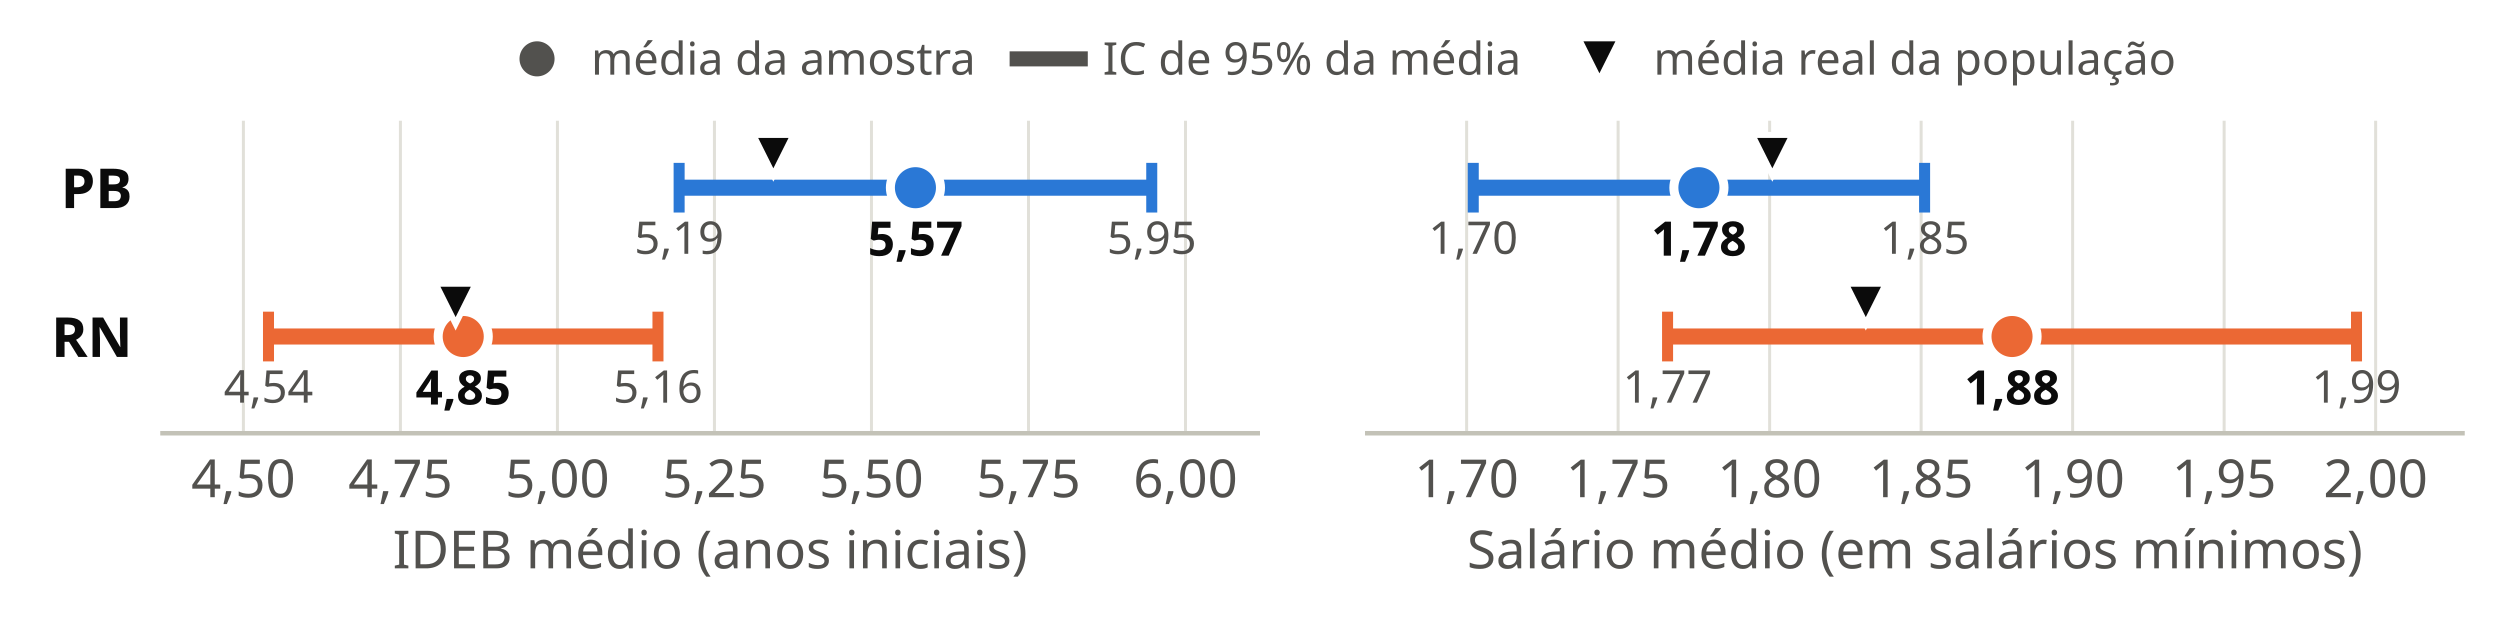
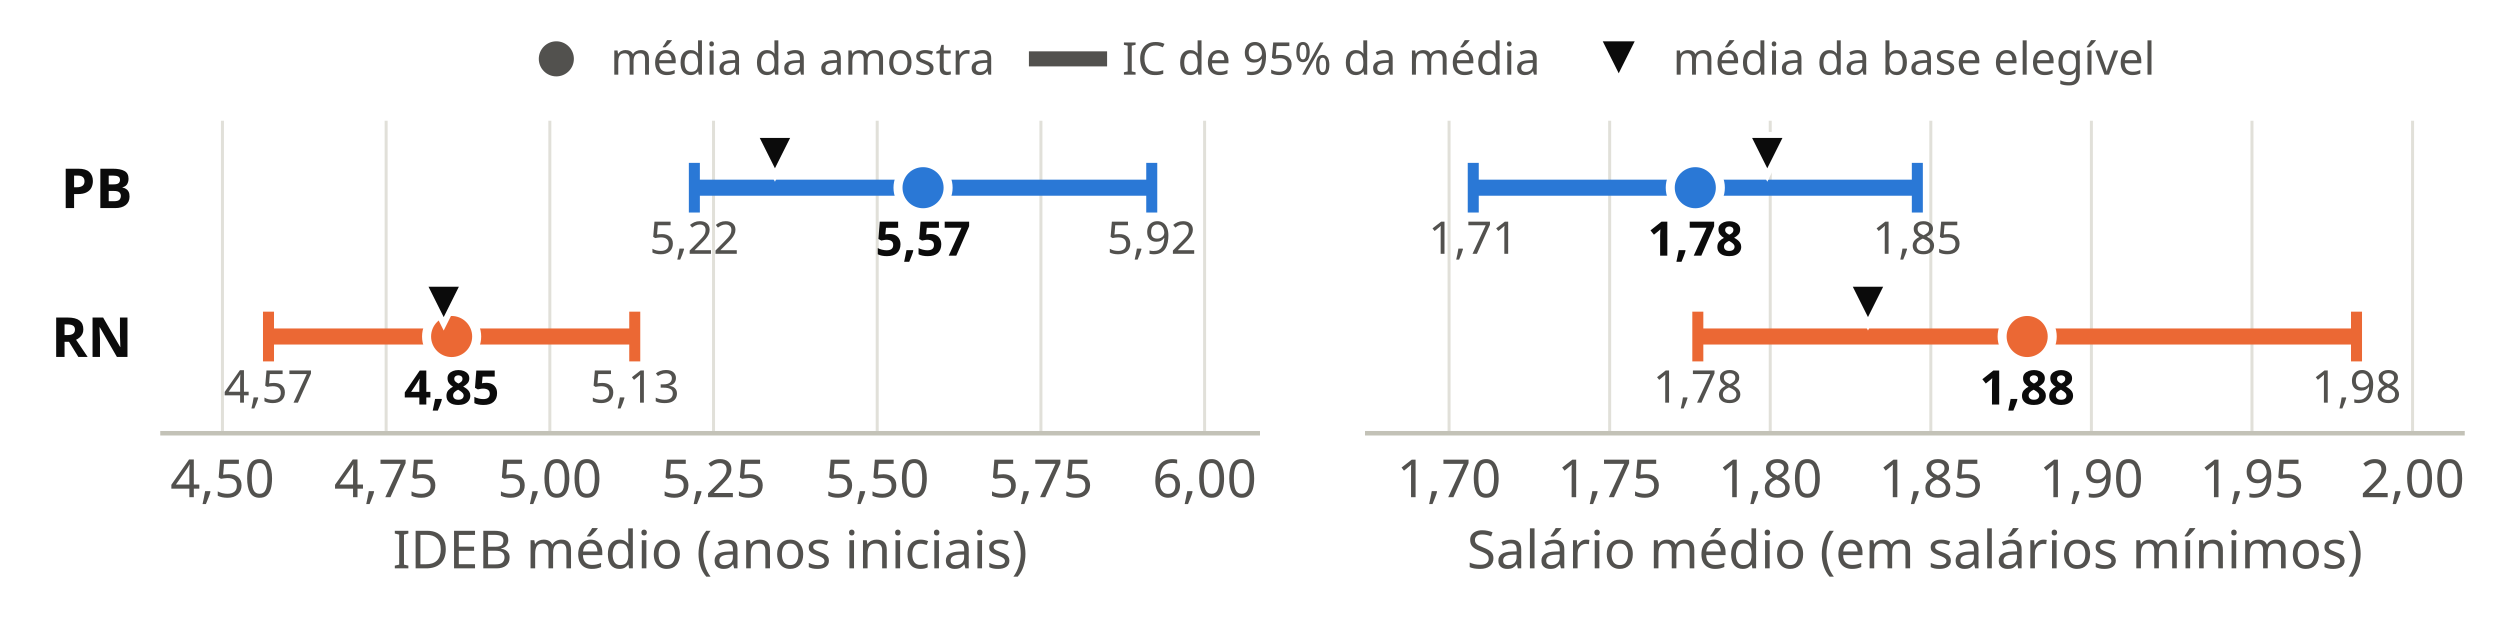
<svg xmlns="http://www.w3.org/2000/svg" xmlns:xlink="http://www.w3.org/1999/xlink" width="498.898pt" height="124.724pt" viewBox="0 0 498.898 124.724" version="1.1">
  <defs>
    <style type="text/css">*{stroke-linejoin: round; stroke-linecap: butt}</style>
  </defs>
  <g id="figure_1">
    <g id="patch_1">
      <path d="M 0 124.724  L 498.898 124.724  L 498.898 0  L 0 0  z " style="fill: #ffffff" />
    </g>
    <g id="axes_1">
      <g id="patch_2">
        <path d="M 32.428 86.457  L 250.993 86.457  L 250.993 24.094  L 32.428 24.094  z " style="fill: #ffffff" />
      </g>
      <g id="matplotlib.axis_1">
        <g id="xtick_1">
          <g id="line2d_1">
-             <path d="M 48.574 86.457  L 48.574 24.094  " clip-path="url(#pea426aa8de)" style="fill: none; stroke: #e1e0d9; stroke-width: 0.6; stroke-linecap: square" />
+             <path d="M 44.392 86.457  L 44.392 24.094  " clip-path="url(#p9109071c9b)" style="fill: none; stroke: #e1e0d9; stroke-width: 0.6; stroke-linecap: square" />
          </g>
          <g id="line2d_2" />
          <g id="text_1">
-             <text style="font-size: 10.5px; font-family: 'Segoe UI'; text-anchor: middle; fill: #52514e" x="48.574" y="99.23" transform="rotate(-0 48.57358 99.22997)">4,50</text>
+             <text style="font-size: 10.5px; font-family: 'Segoe UI'; text-anchor: middle; fill: #52514e" x="44.392" y="99.23" transform="rotate(-0 44.39175 99.22997)">4,50</text>
          </g>
        </g>
        <g id="xtick_2">
          <g id="line2d_3">
-             <path d="M 79.908 86.457  L 79.908 24.094  " clip-path="url(#pea426aa8de)" style="fill: none; stroke: #e1e0d9; stroke-width: 0.6; stroke-linecap: square" />
+             <path d="M 77.058 86.457  L 77.058 24.094  " clip-path="url(#p9109071c9b)" style="fill: none; stroke: #e1e0d9; stroke-width: 0.6; stroke-linecap: square" />
          </g>
          <g id="line2d_4" />
          <g id="text_2">
-             <text style="font-size: 10.5px; font-family: 'Segoe UI'; text-anchor: middle; fill: #52514e" x="79.908" y="99.23" transform="rotate(-0 79.90778 99.22997)">4,75</text>
+             <text style="font-size: 10.5px; font-family: 'Segoe UI'; text-anchor: middle; fill: #52514e" x="77.058" y="99.23" transform="rotate(-0 77.05811 99.22997)">4,75</text>
          </g>
        </g>
        <g id="xtick_3">
          <g id="line2d_5">
-             <path d="M 111.242 86.457  L 111.242 24.094  " clip-path="url(#pea426aa8de)" style="fill: none; stroke: #e1e0d9; stroke-width: 0.6; stroke-linecap: square" />
+             <path d="M 109.724 86.457  L 109.724 24.094  " clip-path="url(#p9109071c9b)" style="fill: none; stroke: #e1e0d9; stroke-width: 0.6; stroke-linecap: square" />
          </g>
          <g id="line2d_6" />
          <g id="text_3">
-             <text style="font-size: 10.5px; font-family: 'Segoe UI'; text-anchor: middle; fill: #52514e" x="111.242" y="99.23" transform="rotate(-0 111.242 99.22997)">5,00</text>
+             <text style="font-size: 10.5px; font-family: 'Segoe UI'; text-anchor: middle; fill: #52514e" x="109.724" y="99.23" transform="rotate(-0 109.7245 99.22997)">5,00</text>
          </g>
        </g>
        <g id="xtick_4">
          <g id="line2d_7">
-             <path d="M 142.576 86.457  L 142.576 24.094  " clip-path="url(#pea426aa8de)" style="fill: none; stroke: #e1e0d9; stroke-width: 0.6; stroke-linecap: square" />
+             <path d="M 142.391 86.457  L 142.391 24.094  " clip-path="url(#p9109071c9b)" style="fill: none; stroke: #e1e0d9; stroke-width: 0.6; stroke-linecap: square" />
          </g>
          <g id="line2d_8" />
          <g id="text_4">
-             <text style="font-size: 10.5px; font-family: 'Segoe UI'; text-anchor: middle; fill: #52514e" x="142.576" y="99.23" transform="rotate(-0 142.5762 99.22997)">5,25</text>
+             <text style="font-size: 10.5px; font-family: 'Segoe UI'; text-anchor: middle; fill: #52514e" x="142.391" y="99.23" transform="rotate(-0 142.3908 99.22997)">5,25</text>
          </g>
        </g>
        <g id="xtick_5">
          <g id="line2d_9">
-             <path d="M 173.91 86.457  L 173.91 24.094  " clip-path="url(#pea426aa8de)" style="fill: none; stroke: #e1e0d9; stroke-width: 0.6; stroke-linecap: square" />
+             <path d="M 175.057 86.457  L 175.057 24.094  " clip-path="url(#p9109071c9b)" style="fill: none; stroke: #e1e0d9; stroke-width: 0.6; stroke-linecap: square" />
          </g>
          <g id="line2d_10" />
          <g id="text_5">
-             <text style="font-size: 10.5px; font-family: 'Segoe UI'; text-anchor: middle; fill: #52514e" x="173.91" y="99.23" transform="rotate(-0 173.9104 99.22997)">5,50</text>
+             <text style="font-size: 10.5px; font-family: 'Segoe UI'; text-anchor: middle; fill: #52514e" x="175.057" y="99.23" transform="rotate(-0 175.0572 99.22997)">5,50</text>
          </g>
        </g>
        <g id="xtick_6">
          <g id="line2d_11">
-             <path d="M 205.245 86.457  L 205.245 24.094  " clip-path="url(#pea426aa8de)" style="fill: none; stroke: #e1e0d9; stroke-width: 0.6; stroke-linecap: square" />
+             <path d="M 207.724 86.457  L 207.724 24.094  " clip-path="url(#p9109071c9b)" style="fill: none; stroke: #e1e0d9; stroke-width: 0.6; stroke-linecap: square" />
          </g>
          <g id="line2d_12" />
          <g id="text_6">
-             <text style="font-size: 10.5px; font-family: 'Segoe UI'; text-anchor: middle; fill: #52514e" x="205.245" y="99.23" transform="rotate(-0 205.2446 99.22997)">5,75</text>
+             <text style="font-size: 10.5px; font-family: 'Segoe UI'; text-anchor: middle; fill: #52514e" x="207.724" y="99.23" transform="rotate(-0 207.7235 99.22997)">5,75</text>
          </g>
        </g>
        <g id="xtick_7">
          <g id="line2d_13">
-             <path d="M 236.579 86.457  L 236.579 24.094  " clip-path="url(#pea426aa8de)" style="fill: none; stroke: #e1e0d9; stroke-width: 0.6; stroke-linecap: square" />
+             <path d="M 240.39 86.457  L 240.39 24.094  " clip-path="url(#p9109071c9b)" style="fill: none; stroke: #e1e0d9; stroke-width: 0.6; stroke-linecap: square" />
          </g>
          <g id="line2d_14" />
          <g id="text_7">
-             <text style="font-size: 10.5px; font-family: 'Segoe UI'; text-anchor: middle; fill: #52514e" x="236.579" y="99.23" transform="rotate(-0 236.5788 99.22997)">6,00</text>
+             <text style="font-size: 10.5px; font-family: 'Segoe UI'; text-anchor: middle; fill: #52514e" x="240.39" y="99.23" transform="rotate(-0 240.3899 99.22997)">6,00</text>
          </g>
        </g>
        <g id="text_8">
          <text style="font-size: 10.5px; font-family: 'Segoe UI'; text-anchor: middle; fill: #52514e" x="141.711" y="113.418" transform="rotate(-0 141.7107 113.4183)">IDEB médio (anos iniciais)</text>
        </g>
      </g>
      <g id="matplotlib.axis_2">
        <g id="ytick_1">
          <g id="line2d_15" />
          <g id="text_9">
            <text style="font-weight: 700; font-size: 11px; font-family: 'Segoe UI'; text-anchor: end; fill: #0b0b0b" x="26.428" y="41.53" transform="rotate(-0 26.42835 41.52954)">PB</text>
          </g>
        </g>
        <g id="ytick_2">
          <g id="line2d_16" />
          <g id="text_10">
            <text style="font-weight: 700; font-size: 11px; font-family: 'Segoe UI'; text-anchor: end; fill: #0b0b0b" x="26.428" y="71.226" transform="rotate(-0 26.42835 71.22582)">RN</text>
          </g>
        </g>
      </g>
      <g id="patch_3">
        <path d="M 32.428 86.457  L 250.993 86.457  " style="fill: none; stroke: #c3c2b7; stroke-width: 0.9; stroke-linejoin: miter; stroke-linecap: square" />
      </g>
      <g id="line2d_17">
-         <path d="M 135.526 37.458  L 229.842 37.458  " clip-path="url(#pea426aa8de)" style="fill: none; stroke: #2a78d6; stroke-width: 3.2" />
+         <path d="M 138.566 37.458  L 229.842 37.458  " clip-path="url(#p9109071c9b)" style="fill: none; stroke: #2a78d6; stroke-width: 3.2" />
      </g>
      <g id="line2d_18">
-         <path d="M 135.526 41.318  L 135.526 33.597  " clip-path="url(#pea426aa8de)" style="fill: none; stroke: #2a78d6; stroke-width: 2.2; stroke-linecap: square" />
+         <path d="M 138.566 41.318  L 138.566 33.597  " clip-path="url(#p9109071c9b)" style="fill: none; stroke: #2a78d6; stroke-width: 2.2; stroke-linecap: square" />
      </g>
      <g id="text_11">
-         <text style="font-size: 9px; font-family: 'Segoe UI'; text-anchor: middle; fill: #52514e" x="135.526" y="50.654" transform="rotate(-0 135.5263 50.65381)">5,19</text>
+         <text style="font-size: 9px; font-family: 'Segoe UI'; text-anchor: middle; fill: #52514e" x="138.566" y="50.654" transform="rotate(-0 138.5659 50.65381)">5,22</text>
      </g>
      <g id="line2d_19">
-         <path d="M 229.842 41.318  L 229.842 33.597  " clip-path="url(#pea426aa8de)" style="fill: none; stroke: #2a78d6; stroke-width: 2.2; stroke-linecap: square" />
+         <path d="M 229.842 41.318  L 229.842 33.597  " clip-path="url(#p9109071c9b)" style="fill: none; stroke: #2a78d6; stroke-width: 2.2; stroke-linecap: square" />
      </g>
      <g id="text_12">
-         <text style="font-size: 9px; font-family: 'Segoe UI'; text-anchor: middle; fill: #52514e" x="229.842" y="50.654" transform="rotate(-0 229.8416 50.65381)">5,95</text>
+         <text style="font-size: 9px; font-family: 'Segoe UI'; text-anchor: middle; fill: #52514e" x="229.842" y="50.654" transform="rotate(-0 229.8416 50.65381)">5,92</text>
      </g>
      <g id="text_13">
-         <text style="font-weight: 700; font-size: 9.5px; font-family: 'Segoe UI'; text-anchor: middle; fill: #0b0b0b" x="182.684" y="51.024" transform="rotate(-0 182.684 51.02397)">5,57</text>
+         <text style="font-weight: 700; font-size: 9.5px; font-family: 'Segoe UI'; text-anchor: middle; fill: #0b0b0b" x="184.204" y="51.024" transform="rotate(-0 184.2038 51.02397)">5,57</text>
      </g>
      <g id="line2d_20">
-         <path d="M 53.58 67.154  L 131.303 67.154  " clip-path="url(#pea426aa8de)" style="fill: none; stroke: #eb6834; stroke-width: 3.2" />
+         <path d="M 53.58 67.154  L 126.67 67.154  " clip-path="url(#p9109071c9b)" style="fill: none; stroke: #eb6834; stroke-width: 3.2" />
      </g>
      <g id="line2d_21">
-         <path d="M 53.58 71.015  L 53.58 63.294  " clip-path="url(#pea426aa8de)" style="fill: none; stroke: #eb6834; stroke-width: 2.2; stroke-linecap: square" />
+         <path d="M 53.58 71.015  L 53.58 63.294  " clip-path="url(#p9109071c9b)" style="fill: none; stroke: #eb6834; stroke-width: 2.2; stroke-linecap: square" />
      </g>
      <g id="text_14">
-         <text style="font-size: 9px; font-family: 'Segoe UI'; text-anchor: middle; fill: #52514e" x="53.58" y="80.35" transform="rotate(-0 53.57977 80.3501)">4,54</text>
+         <text style="font-size: 9px; font-family: 'Segoe UI'; text-anchor: middle; fill: #52514e" x="53.58" y="80.35" transform="rotate(-0 53.57977 80.3501)">4,57</text>
      </g>
      <g id="line2d_22">
-         <path d="M 131.303 71.015  L 131.303 63.294  " clip-path="url(#pea426aa8de)" style="fill: none; stroke: #eb6834; stroke-width: 2.2; stroke-linecap: square" />
+         <path d="M 126.67 71.015  L 126.67 63.294  " clip-path="url(#p9109071c9b)" style="fill: none; stroke: #eb6834; stroke-width: 2.2; stroke-linecap: square" />
      </g>
      <g id="text_15">
-         <text style="font-size: 9px; font-family: 'Segoe UI'; text-anchor: middle; fill: #52514e" x="131.303" y="80.35" transform="rotate(-0 131.3032 80.3501)">5,16</text>
+         <text style="font-size: 9px; font-family: 'Segoe UI'; text-anchor: middle; fill: #52514e" x="126.67" y="80.35" transform="rotate(-0 126.6695 80.3501)">5,13</text>
      </g>
      <g id="text_16">
-         <text style="font-weight: 700; font-size: 9.5px; font-family: 'Segoe UI'; text-anchor: middle; fill: #0b0b0b" x="92.441" y="80.72" transform="rotate(-0 92.44146 80.72026)">4,85</text>
+         <text style="font-weight: 700; font-size: 9.5px; font-family: 'Segoe UI'; text-anchor: middle; fill: #0b0b0b" x="90.125" y="80.72" transform="rotate(-0 90.12465 80.72026)">4,85</text>
      </g>
      <g id="line2d_23">
-         <path d="M 182.684 37.458  " clip-path="url(#pea426aa8de)" style="fill: none; stroke: #2a78d6; stroke-width: 1.5; stroke-linecap: square" />
-         <defs>
-           <path id="m5b2333ae65" d="M 0 5  C 1.326 5 2.598 4.473 3.536 3.536  C 4.473 2.598 5 1.326 5 0  C 5 -1.326 4.473 -2.598 3.536 -3.536  C 2.598 -4.473 1.326 -5 0 -5  C -1.326 -5 -2.598 -4.473 -3.536 -3.536  C -4.473 -2.598 -5 -1.326 -5 0  C -5 1.326 -4.473 2.598 -3.536 3.536  C -2.598 4.473 -1.326 5 0 5  z " style="stroke: #ffffff; stroke-width: 1.8" />
-         </defs>
-         <g clip-path="url(#pea426aa8de)">
-           <use xlink:href="#m5b2333ae65" x="182.684" y="37.458" style="fill: #2a78d6; stroke: #ffffff; stroke-width: 1.8" />
+         <path d="M 184.204 37.458  " clip-path="url(#p9109071c9b)" style="fill: none; stroke: #2a78d6; stroke-width: 1.5; stroke-linecap: square" />
+         <defs>
+           <path id="m7a8957e25f" d="M 0 5  C 1.326 5 2.598 4.473 3.536 3.536  C 4.473 2.598 5 1.326 5 0  C 5 -1.326 4.473 -2.598 3.536 -3.536  C 2.598 -4.473 1.326 -5 0 -5  C -1.326 -5 -2.598 -4.473 -3.536 -3.536  C -4.473 -2.598 -5 -1.326 -5 0  C -5 1.326 -4.473 2.598 -3.536 3.536  C -2.598 4.473 -1.326 5 0 5  z " style="stroke: #ffffff; stroke-width: 1.8" />
+         </defs>
+         <g clip-path="url(#p9109071c9b)">
+           <use xlink:href="#m7a8957e25f" x="184.204" y="37.458" style="fill: #2a78d6; stroke: #ffffff; stroke-width: 1.8" />
        </g>
      </g>
      <g id="line2d_24">
-         <path d="M 92.441 67.154  " clip-path="url(#pea426aa8de)" style="fill: none; stroke: #eb6834; stroke-width: 1.5; stroke-linecap: square" />
-         <defs>
-           <path id="m6646d64db6" d="M 0 5  C 1.326 5 2.598 4.473 3.536 3.536  C 4.473 2.598 5 1.326 5 0  C 5 -1.326 4.473 -2.598 3.536 -3.536  C 2.598 -4.473 1.326 -5 0 -5  C -1.326 -5 -2.598 -4.473 -3.536 -3.536  C -4.473 -2.598 -5 -1.326 -5 0  C -5 1.326 -4.473 2.598 -3.536 3.536  C -2.598 4.473 -1.326 5 0 5  z " style="stroke: #ffffff; stroke-width: 1.8" />
-         </defs>
-         <g clip-path="url(#pea426aa8de)">
-           <use xlink:href="#m6646d64db6" x="92.441" y="67.154" style="fill: #eb6834; stroke: #ffffff; stroke-width: 1.8" />
+         <path d="M 90.125 67.154  " clip-path="url(#p9109071c9b)" style="fill: none; stroke: #eb6834; stroke-width: 1.5; stroke-linecap: square" />
+         <defs>
+           <path id="m4882c3174d" d="M 0 5  C 1.326 5 2.598 4.473 3.536 3.536  C 4.473 2.598 5 1.326 5 0  C 5 -1.326 4.473 -2.598 3.536 -3.536  C 2.598 -4.473 1.326 -5 0 -5  C -1.326 -5 -2.598 -4.473 -3.536 -3.536  C -4.473 -2.598 -5 -1.326 -5 0  C -5 1.326 -4.473 2.598 -3.536 3.536  C -2.598 4.473 -1.326 5 0 5  z " style="stroke: #ffffff; stroke-width: 1.8" />
+         </defs>
+         <g clip-path="url(#p9109071c9b)">
+           <use xlink:href="#m4882c3174d" x="90.125" y="67.154" style="fill: #eb6834; stroke: #ffffff; stroke-width: 1.8" />
        </g>
      </g>
      <g id="line2d_25">
-         <path d="M 154.33 30.925  " clip-path="url(#pea426aa8de)" style="fill: none; stroke: #0b0b0b; stroke-width: 1.5; stroke-linecap: square" />
-         <defs>
-           <path id="m02ccfa4e0c" d="M -0 4  L 4 -4  L -4 -4  z " style="stroke: #ffffff; stroke-width: 1.2; stroke-linejoin: miter" />
-         </defs>
-         <g clip-path="url(#pea426aa8de)">
-           <use xlink:href="#m02ccfa4e0c" x="154.33" y="30.925" style="fill: #0b0b0b; stroke: #ffffff; stroke-width: 1.2; stroke-linejoin: miter" />
+         <path d="M 154.644 30.925  " clip-path="url(#p9109071c9b)" style="fill: none; stroke: #0b0b0b; stroke-width: 1.5; stroke-linecap: square" />
+         <defs>
+           <path id="m7d85f96d64" d="M -0 4  L 4 -4  L -4 -4  z " style="stroke: #ffffff; stroke-width: 1.2; stroke-linejoin: miter" />
+         </defs>
+         <g clip-path="url(#p9109071c9b)">
+           <use xlink:href="#m7d85f96d64" x="154.644" y="30.925" style="fill: #0b0b0b; stroke: #ffffff; stroke-width: 1.2; stroke-linejoin: miter" />
        </g>
      </g>
      <g id="line2d_26">
-         <path d="M 90.923 60.621  " clip-path="url(#pea426aa8de)" style="fill: none; stroke: #0b0b0b; stroke-width: 1.5; stroke-linecap: square" />
-         <g clip-path="url(#pea426aa8de)">
-           <use xlink:href="#m02ccfa4e0c" x="90.923" y="60.621" style="fill: #0b0b0b; stroke: #ffffff; stroke-width: 1.2; stroke-linejoin: miter" />
+         <path d="M 88.542 60.621  " clip-path="url(#p9109071c9b)" style="fill: none; stroke: #0b0b0b; stroke-width: 1.5; stroke-linecap: square" />
+         <g clip-path="url(#p9109071c9b)">
+           <use xlink:href="#m7d85f96d64" x="88.542" y="60.621" style="fill: #0b0b0b; stroke: #ffffff; stroke-width: 1.2; stroke-linejoin: miter" />
        </g>
      </g>
    </g>
    <g id="axes_2">
      <g id="patch_4">
        <path d="M 272.849 86.457  L 491.414 86.457  L 491.414 24.094  L 272.849 24.094  z " style="fill: #ffffff" />
      </g>
      <g id="matplotlib.axis_3">
        <g id="xtick_8">
          <g id="line2d_27">
-             <path d="M 292.677 86.457  L 292.677 24.094  " clip-path="url(#p8f93ddcd95)" style="fill: none; stroke: #e1e0d9; stroke-width: 0.6; stroke-linecap: square" />
+             <path d="M 289.175 86.457  L 289.175 24.094  " clip-path="url(#pa629593ef5)" style="fill: none; stroke: #e1e0d9; stroke-width: 0.6; stroke-linecap: square" />
          </g>
          <g id="line2d_28" />
          <g id="text_17">
-             <text style="font-size: 10.5px; font-family: 'Segoe UI'; text-anchor: middle; fill: #52514e" x="292.677" y="99.23" transform="rotate(-0 292.6769 99.22997)">1,70</text>
+             <text style="font-size: 10.5px; font-family: 'Segoe UI'; text-anchor: middle; fill: #52514e" x="289.175" y="99.23" transform="rotate(-0 289.1754 99.22997)">1,70</text>
          </g>
        </g>
        <g id="xtick_9">
          <g id="line2d_29">
-             <path d="M 322.911 86.457  L 322.911 24.094  " clip-path="url(#p8f93ddcd95)" style="fill: none; stroke: #e1e0d9; stroke-width: 0.6; stroke-linecap: square" />
+             <path d="M 321.221 86.457  L 321.221 24.094  " clip-path="url(#pa629593ef5)" style="fill: none; stroke: #e1e0d9; stroke-width: 0.6; stroke-linecap: square" />
          </g>
          <g id="line2d_30" />
          <g id="text_18">
-             <text style="font-size: 10.5px; font-family: 'Segoe UI'; text-anchor: middle; fill: #52514e" x="322.911" y="99.23" transform="rotate(-0 322.9111 99.22997)">1,75</text>
+             <text style="font-size: 10.5px; font-family: 'Segoe UI'; text-anchor: middle; fill: #52514e" x="321.221" y="99.23" transform="rotate(-0 321.221 99.22997)">1,75</text>
          </g>
        </g>
        <g id="xtick_10">
          <g id="line2d_31">
-             <path d="M 353.145 86.457  L 353.145 24.094  " clip-path="url(#p8f93ddcd95)" style="fill: none; stroke: #e1e0d9; stroke-width: 0.6; stroke-linecap: square" />
+             <path d="M 353.267 86.457  L 353.267 24.094  " clip-path="url(#pa629593ef5)" style="fill: none; stroke: #e1e0d9; stroke-width: 0.6; stroke-linecap: square" />
          </g>
          <g id="line2d_32" />
          <g id="text_19">
-             <text style="font-size: 10.5px; font-family: 'Segoe UI'; text-anchor: middle; fill: #52514e" x="353.145" y="99.23" transform="rotate(-0 353.1454 99.22997)">1,80</text>
+             <text style="font-size: 10.5px; font-family: 'Segoe UI'; text-anchor: middle; fill: #52514e" x="353.267" y="99.23" transform="rotate(-0 353.2666 99.22997)">1,80</text>
          </g>
        </g>
        <g id="xtick_11">
          <g id="line2d_33">
-             <path d="M 383.38 86.457  L 383.38 24.094  " clip-path="url(#p8f93ddcd95)" style="fill: none; stroke: #e1e0d9; stroke-width: 0.6; stroke-linecap: square" />
+             <path d="M 385.312 86.457  L 385.312 24.094  " clip-path="url(#pa629593ef5)" style="fill: none; stroke: #e1e0d9; stroke-width: 0.6; stroke-linecap: square" />
          </g>
          <g id="line2d_34" />
          <g id="text_20">
-             <text style="font-size: 10.5px; font-family: 'Segoe UI'; text-anchor: middle; fill: #52514e" x="383.38" y="99.23" transform="rotate(-0 383.3796 99.22997)">1,85</text>
+             <text style="font-size: 10.5px; font-family: 'Segoe UI'; text-anchor: middle; fill: #52514e" x="385.312" y="99.23" transform="rotate(-0 385.3122 99.22997)">1,85</text>
          </g>
        </g>
        <g id="xtick_12">
          <g id="line2d_35">
-             <path d="M 413.614 86.457  L 413.614 24.094  " clip-path="url(#p8f93ddcd95)" style="fill: none; stroke: #e1e0d9; stroke-width: 0.6; stroke-linecap: square" />
+             <path d="M 417.358 86.457  L 417.358 24.094  " clip-path="url(#pa629593ef5)" style="fill: none; stroke: #e1e0d9; stroke-width: 0.6; stroke-linecap: square" />
          </g>
          <g id="line2d_36" />
          <g id="text_21">
-             <text style="font-size: 10.5px; font-family: 'Segoe UI'; text-anchor: middle; fill: #52514e" x="413.614" y="99.23" transform="rotate(-0 413.6138 99.22997)">1,90</text>
+             <text style="font-size: 10.5px; font-family: 'Segoe UI'; text-anchor: middle; fill: #52514e" x="417.358" y="99.23" transform="rotate(-0 417.3578 99.22997)">1,90</text>
          </g>
        </g>
        <g id="xtick_13">
          <g id="line2d_37">
-             <path d="M 443.848 86.457  L 443.848 24.094  " clip-path="url(#p8f93ddcd95)" style="fill: none; stroke: #e1e0d9; stroke-width: 0.6; stroke-linecap: square" />
+             <path d="M 449.403 86.457  L 449.403 24.094  " clip-path="url(#pa629593ef5)" style="fill: none; stroke: #e1e0d9; stroke-width: 0.6; stroke-linecap: square" />
          </g>
          <g id="line2d_38" />
          <g id="text_22">
-             <text style="font-size: 10.5px; font-family: 'Segoe UI'; text-anchor: middle; fill: #52514e" x="443.848" y="99.23" transform="rotate(-0 443.8481 99.22997)">1,95</text>
+             <text style="font-size: 10.5px; font-family: 'Segoe UI'; text-anchor: middle; fill: #52514e" x="449.403" y="99.23" transform="rotate(-0 449.4035 99.22997)">1,95</text>
          </g>
        </g>
        <g id="xtick_14">
          <g id="line2d_39">
-             <path d="M 474.082 86.457  L 474.082 24.094  " clip-path="url(#p8f93ddcd95)" style="fill: none; stroke: #e1e0d9; stroke-width: 0.6; stroke-linecap: square" />
+             <path d="M 481.449 86.457  L 481.449 24.094  " clip-path="url(#pa629593ef5)" style="fill: none; stroke: #e1e0d9; stroke-width: 0.6; stroke-linecap: square" />
          </g>
          <g id="line2d_40" />
          <g id="text_23">
-             <text style="font-size: 10.5px; font-family: 'Segoe UI'; text-anchor: middle; fill: #52514e" x="474.082" y="99.23" transform="rotate(-0 474.0823 99.22997)">2,00</text>
+             <text style="font-size: 10.5px; font-family: 'Segoe UI'; text-anchor: middle; fill: #52514e" x="481.449" y="99.23" transform="rotate(-0 481.4491 99.22997)">2,00</text>
          </g>
        </g>
        <g id="text_24">
          <text style="font-size: 10.5px; font-family: 'Segoe UI'; text-anchor: middle; fill: #52514e" x="382.132" y="113.418" transform="rotate(-0 382.1318 113.4183)">Salário médio (em salários mínimos)</text>
        </g>
      </g>
      <g id="matplotlib.axis_4">
        <g id="ytick_3">
          <g id="line2d_41" />
        </g>
        <g id="ytick_4">
          <g id="line2d_42" />
        </g>
      </g>
      <g id="patch_5">
        <path d="M 272.849 86.457  L 491.414 86.457  " style="fill: none; stroke: #c3c2b7; stroke-width: 0.9; stroke-linejoin: miter; stroke-linecap: square" />
      </g>
      <g id="line2d_43">
-         <path d="M 294.001 37.458  L 384.071 37.458  " clip-path="url(#p8f93ddcd95)" style="fill: none; stroke: #2a78d6; stroke-width: 3.2" />
+         <path d="M 294.001 37.458  L 382.623 37.458  " clip-path="url(#pa629593ef5)" style="fill: none; stroke: #2a78d6; stroke-width: 3.2" />
      </g>
      <g id="line2d_44">
-         <path d="M 294.001 41.318  L 294.001 33.597  " clip-path="url(#p8f93ddcd95)" style="fill: none; stroke: #2a78d6; stroke-width: 2.2; stroke-linecap: square" />
+         <path d="M 294.001 41.318  L 294.001 33.597  " clip-path="url(#pa629593ef5)" style="fill: none; stroke: #2a78d6; stroke-width: 2.2; stroke-linecap: square" />
      </g>
      <g id="text_25">
-         <text style="font-size: 9px; font-family: 'Segoe UI'; text-anchor: middle; fill: #52514e" x="294.001" y="50.654" transform="rotate(-0 294.0009 50.65381)">1,70</text>
+         <text style="font-size: 9px; font-family: 'Segoe UI'; text-anchor: middle; fill: #52514e" x="294.001" y="50.654" transform="rotate(-0 294.0009 50.65381)">1,71</text>
      </g>
      <g id="line2d_45">
-         <path d="M 384.071 41.318  L 384.071 33.597  " clip-path="url(#p8f93ddcd95)" style="fill: none; stroke: #2a78d6; stroke-width: 2.2; stroke-linecap: square" />
+         <path d="M 382.623 41.318  L 382.623 33.597  " clip-path="url(#pa629593ef5)" style="fill: none; stroke: #2a78d6; stroke-width: 2.2; stroke-linecap: square" />
      </g>
      <g id="text_26">
-         <text style="font-size: 9px; font-family: 'Segoe UI'; text-anchor: middle; fill: #52514e" x="384.071" y="50.654" transform="rotate(-0 384.0712 50.65381)">1,85</text>
+         <text style="font-size: 9px; font-family: 'Segoe UI'; text-anchor: middle; fill: #52514e" x="382.623" y="50.654" transform="rotate(-0 382.623 50.65381)">1,85</text>
      </g>
      <g id="text_27">
-         <text style="font-weight: 700; font-size: 9.5px; font-family: 'Segoe UI'; text-anchor: middle; fill: #0b0b0b" x="339.036" y="51.024" transform="rotate(-0 339.0361 51.02397)">1,78</text>
+         <text style="font-weight: 700; font-size: 9.5px; font-family: 'Segoe UI'; text-anchor: middle; fill: #0b0b0b" x="338.312" y="51.024" transform="rotate(-0 338.312 51.02397)">1,78</text>
      </g>
      <g id="line2d_46">
-         <path d="M 332.778 67.154  L 470.263 67.154  " clip-path="url(#p8f93ddcd95)" style="fill: none; stroke: #eb6834; stroke-width: 3.2" />
+         <path d="M 338.816 67.154  L 470.263 67.154  " clip-path="url(#pa629593ef5)" style="fill: none; stroke: #eb6834; stroke-width: 3.2" />
      </g>
      <g id="line2d_47">
-         <path d="M 332.778 71.015  L 332.778 63.294  " clip-path="url(#p8f93ddcd95)" style="fill: none; stroke: #eb6834; stroke-width: 2.2; stroke-linecap: square" />
+         <path d="M 338.816 71.015  L 338.816 63.294  " clip-path="url(#pa629593ef5)" style="fill: none; stroke: #eb6834; stroke-width: 2.2; stroke-linecap: square" />
      </g>
      <g id="text_28">
-         <text style="font-size: 9px; font-family: 'Segoe UI'; text-anchor: middle; fill: #52514e" x="332.778" y="80.35" transform="rotate(-0 332.7775 80.3501)">1,77</text>
+         <text style="font-size: 9px; font-family: 'Segoe UI'; text-anchor: middle; fill: #52514e" x="338.816" y="80.35" transform="rotate(-0 338.8164 80.3501)">1,78</text>
      </g>
      <g id="line2d_48">
-         <path d="M 470.263 71.015  L 470.263 63.294  " clip-path="url(#p8f93ddcd95)" style="fill: none; stroke: #eb6834; stroke-width: 2.2; stroke-linecap: square" />
+         <path d="M 470.263 71.015  L 470.263 63.294  " clip-path="url(#pa629593ef5)" style="fill: none; stroke: #eb6834; stroke-width: 2.2; stroke-linecap: square" />
      </g>
      <g id="text_29">
-         <text style="font-size: 9px; font-family: 'Segoe UI'; text-anchor: middle; fill: #52514e" x="470.263" y="80.35" transform="rotate(-0 470.2628 80.3501)">1,99</text>
+         <text style="font-size: 9px; font-family: 'Segoe UI'; text-anchor: middle; fill: #52514e" x="470.263" y="80.35" transform="rotate(-0 470.2628 80.3501)">1,98</text>
      </g>
      <g id="text_30">
-         <text style="font-weight: 700; font-size: 9.5px; font-family: 'Segoe UI'; text-anchor: middle; fill: #0b0b0b" x="401.52" y="80.72" transform="rotate(-0 401.5201 80.72026)">1,88</text>
+         <text style="font-weight: 700; font-size: 9.5px; font-family: 'Segoe UI'; text-anchor: middle; fill: #0b0b0b" x="404.54" y="80.72" transform="rotate(-0 404.5396 80.72026)">1,88</text>
      </g>
      <g id="line2d_49">
-         <path d="M 339.036 37.458  " clip-path="url(#p8f93ddcd95)" style="fill: none; stroke: #2a78d6; stroke-width: 1.5; stroke-linecap: square" />
-         <g clip-path="url(#p8f93ddcd95)">
-           <use xlink:href="#m5b2333ae65" x="339.036" y="37.458" style="fill: #2a78d6; stroke: #ffffff; stroke-width: 1.8" />
+         <path d="M 338.312 37.458  " clip-path="url(#pa629593ef5)" style="fill: none; stroke: #2a78d6; stroke-width: 1.5; stroke-linecap: square" />
+         <g clip-path="url(#pa629593ef5)">
+           <use xlink:href="#m7a8957e25f" x="338.312" y="37.458" style="fill: #2a78d6; stroke: #ffffff; stroke-width: 1.8" />
        </g>
      </g>
      <g id="line2d_50">
-         <path d="M 401.52 67.154  " clip-path="url(#p8f93ddcd95)" style="fill: none; stroke: #eb6834; stroke-width: 1.5; stroke-linecap: square" />
-         <g clip-path="url(#p8f93ddcd95)">
-           <use xlink:href="#m6646d64db6" x="401.52" y="67.154" style="fill: #eb6834; stroke: #ffffff; stroke-width: 1.8" />
+         <path d="M 404.54 67.154  " clip-path="url(#pa629593ef5)" style="fill: none; stroke: #eb6834; stroke-width: 1.5; stroke-linecap: square" />
+         <g clip-path="url(#pa629593ef5)">
+           <use xlink:href="#m4882c3174d" x="404.54" y="67.154" style="fill: #eb6834; stroke: #ffffff; stroke-width: 1.8" />
        </g>
      </g>
      <g id="line2d_51">
-         <path d="M 353.688 30.925  " clip-path="url(#p8f93ddcd95)" style="fill: none; stroke: #0b0b0b; stroke-width: 1.5; stroke-linecap: square" />
-         <g clip-path="url(#p8f93ddcd95)">
-           <use xlink:href="#m02ccfa4e0c" x="353.688" y="30.925" style="fill: #0b0b0b; stroke: #ffffff; stroke-width: 1.2; stroke-linejoin: miter" />
+         <path d="M 352.676 30.925  " clip-path="url(#pa629593ef5)" style="fill: none; stroke: #0b0b0b; stroke-width: 1.5; stroke-linecap: square" />
+         <g clip-path="url(#pa629593ef5)">
+           <use xlink:href="#m7d85f96d64" x="352.676" y="30.925" style="fill: #0b0b0b; stroke: #ffffff; stroke-width: 1.2; stroke-linejoin: miter" />
        </g>
      </g>
      <g id="line2d_52">
-         <path d="M 372.336 60.621  " clip-path="url(#p8f93ddcd95)" style="fill: none; stroke: #0b0b0b; stroke-width: 1.5; stroke-linecap: square" />
-         <g clip-path="url(#p8f93ddcd95)">
-           <use xlink:href="#m02ccfa4e0c" x="372.336" y="60.621" style="fill: #0b0b0b; stroke: #ffffff; stroke-width: 1.2; stroke-linejoin: miter" />
+         <path d="M 372.773 60.621  " clip-path="url(#pa629593ef5)" style="fill: none; stroke: #0b0b0b; stroke-width: 1.5; stroke-linecap: square" />
+         <g clip-path="url(#pa629593ef5)">
+           <use xlink:href="#m7d85f96d64" x="372.773" y="60.621" style="fill: #0b0b0b; stroke: #ffffff; stroke-width: 1.2; stroke-linejoin: miter" />
        </g>
      </g>
    </g>
    <g id="legend_1">
      <g id="line2d_53">
        <defs>
-           <path id="me38e19d5f0" d="M 0 4  C 1.061 4 2.078 3.579 2.828 2.828  C 3.579 2.078 4 1.061 4 0  C 4 -1.061 3.579 -2.078 2.828 -2.828  C 2.078 -3.579 1.061 -4 0 -4  C -1.061 -4 -2.078 -3.579 -2.828 -2.828  C -3.579 -2.078 -4 -1.061 -4 0  C -4 1.061 -3.579 2.078 -2.828 2.828  C -2.078 3.579 -1.061 4 0 4  z " style="stroke: #ffffff" />
+           <path id="mff10aa7402" d="M 0 4  C 1.061 4 2.078 3.579 2.828 2.828  C 3.579 2.078 4 1.061 4 0  C 4 -1.061 3.579 -2.078 2.828 -2.828  C 2.078 -3.579 1.061 -4 0 -4  C -1.061 -4 -2.078 -3.579 -2.828 -2.828  C -3.579 -2.078 -4 -1.061 -4 0  C -4 1.061 -3.579 2.078 -2.828 2.828  C -2.078 3.579 -1.061 4 0 4  z " style="stroke: #ffffff" />
        </defs>
        <g>
-           <use xlink:href="#me38e19d5f0" x="107.17" y="11.744" style="fill: #52514e; stroke: #ffffff" />
+           <use xlink:href="#mff10aa7402" x="111.021" y="11.744" style="fill: #52514e; stroke: #ffffff" />
        </g>
      </g>
      <g id="text_31">
-         <text style="font-size: 9px; font-family: 'Segoe UI'; text-anchor: start; fill: #52514e" x="117.97" y="14.894" transform="rotate(-0 117.9703 14.89359)">média da amostra</text>
+         <text style="font-size: 9px; font-family: 'Segoe UI'; text-anchor: start; fill: #52514e" x="121.821" y="14.894" transform="rotate(-0 121.8206 14.89359)">média da amostra</text>
      </g>
      <g id="line2d_54">
-         <path d="M 202.979 11.744  L 209.279 11.744  L 215.579 11.744  " style="fill: none; stroke: #52514e; stroke-width: 3; stroke-linecap: square" />
+         <path d="M 206.83 11.744  L 213.13 11.744  L 219.43 11.744  " style="fill: none; stroke: #52514e; stroke-width: 3; stroke-linecap: square" />
      </g>
      <g id="text_32">
-         <text style="font-size: 9px; font-family: 'Segoe UI'; text-anchor: start; fill: #52514e" x="220.079" y="14.894" transform="rotate(-0 220.0795 14.89359)">IC de 95% da média</text>
+         <text style="font-size: 9px; font-family: 'Segoe UI'; text-anchor: start; fill: #52514e" x="223.93" y="14.894" transform="rotate(-0 223.9298 14.89359)">IC de 95% da média</text>
      </g>
      <g id="line2d_55">
        <defs>
-           <path id="mde69ed4a8c" d="M -0 4  L 4 -4  L -4 -4  z " style="stroke: #ffffff; stroke-linejoin: miter" />
+           <path id="me9e8d81ca8" d="M -0 4  L 4 -4  L -4 -4  z " style="stroke: #ffffff; stroke-linejoin: miter" />
        </defs>
        <g>
-           <use xlink:href="#mde69ed4a8c" x="319.181" y="11.744" style="fill: #0b0b0b; stroke: #ffffff; stroke-linejoin: miter" />
+           <use xlink:href="#me9e8d81ca8" x="323.031" y="11.744" style="fill: #0b0b0b; stroke: #ffffff; stroke-linejoin: miter" />
        </g>
      </g>
      <g id="text_33">
-         <text style="font-size: 9px; font-family: 'Segoe UI'; text-anchor: start; fill: #52514e" x="329.981" y="14.894" transform="rotate(-0 329.9807 14.89359)">média real da população</text>
+         <text style="font-size: 9px; font-family: 'Segoe UI'; text-anchor: start; fill: #52514e" x="333.831" y="14.894" transform="rotate(-0 333.8311 14.89359)">média da base elegível</text>
      </g>
    </g>
  </g>
  <defs>
-     <clipPath id="pea426aa8de">
+     <clipPath id="p9109071c9b">
      <rect x="32.428" y="24.094" width="218.565" height="62.362" />
    </clipPath>
-     <clipPath id="p8f93ddcd95">
+     <clipPath id="pa629593ef5">
      <rect x="272.849" y="24.094" width="218.565" height="62.362" />
    </clipPath>
  </defs>
</svg>
